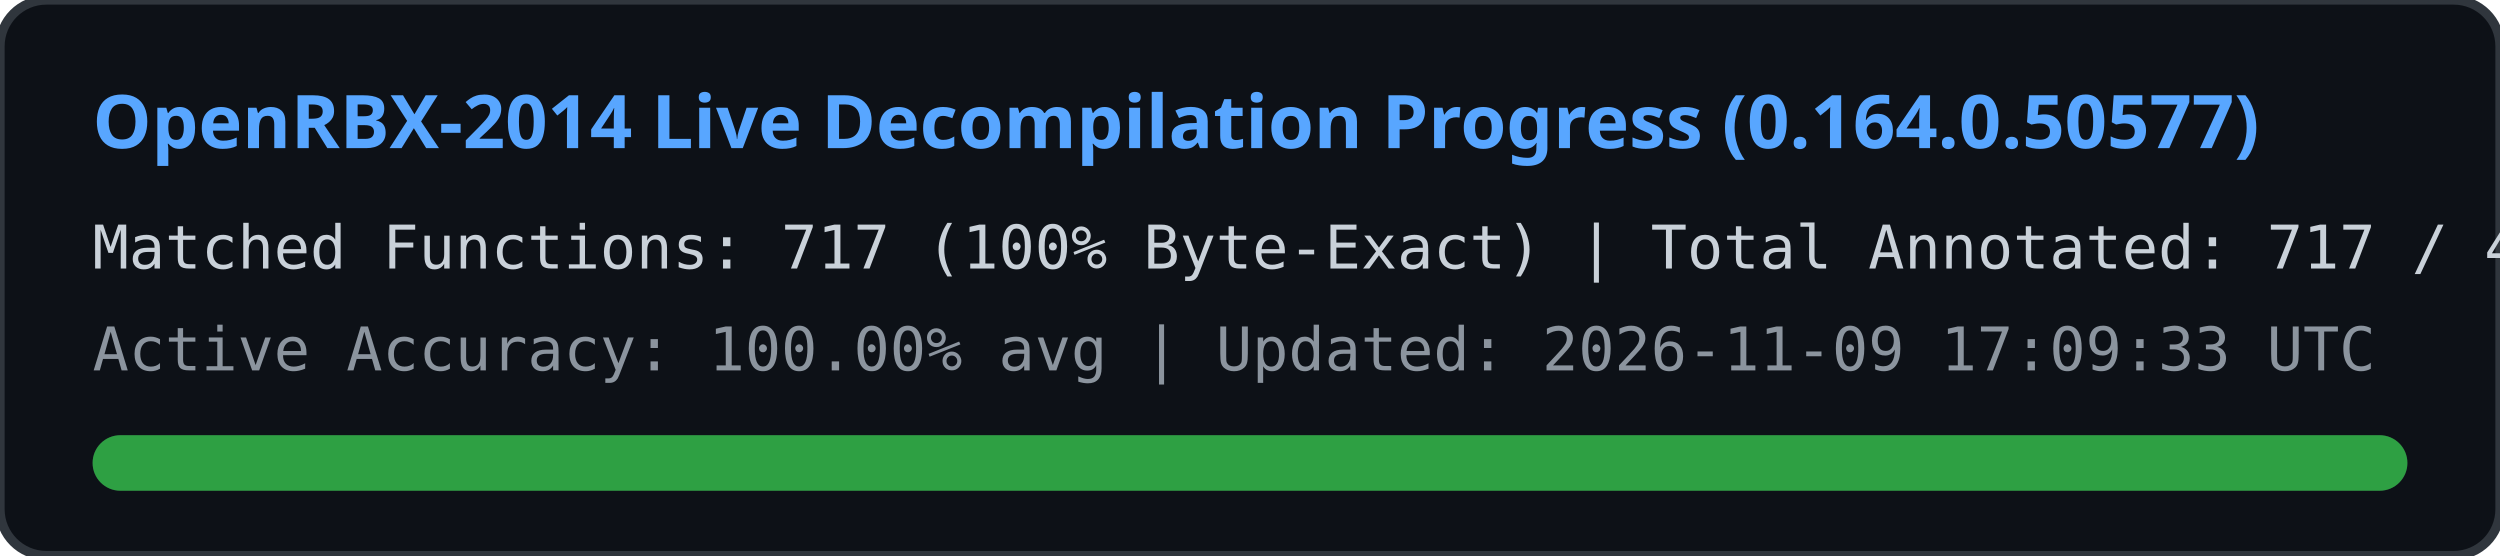
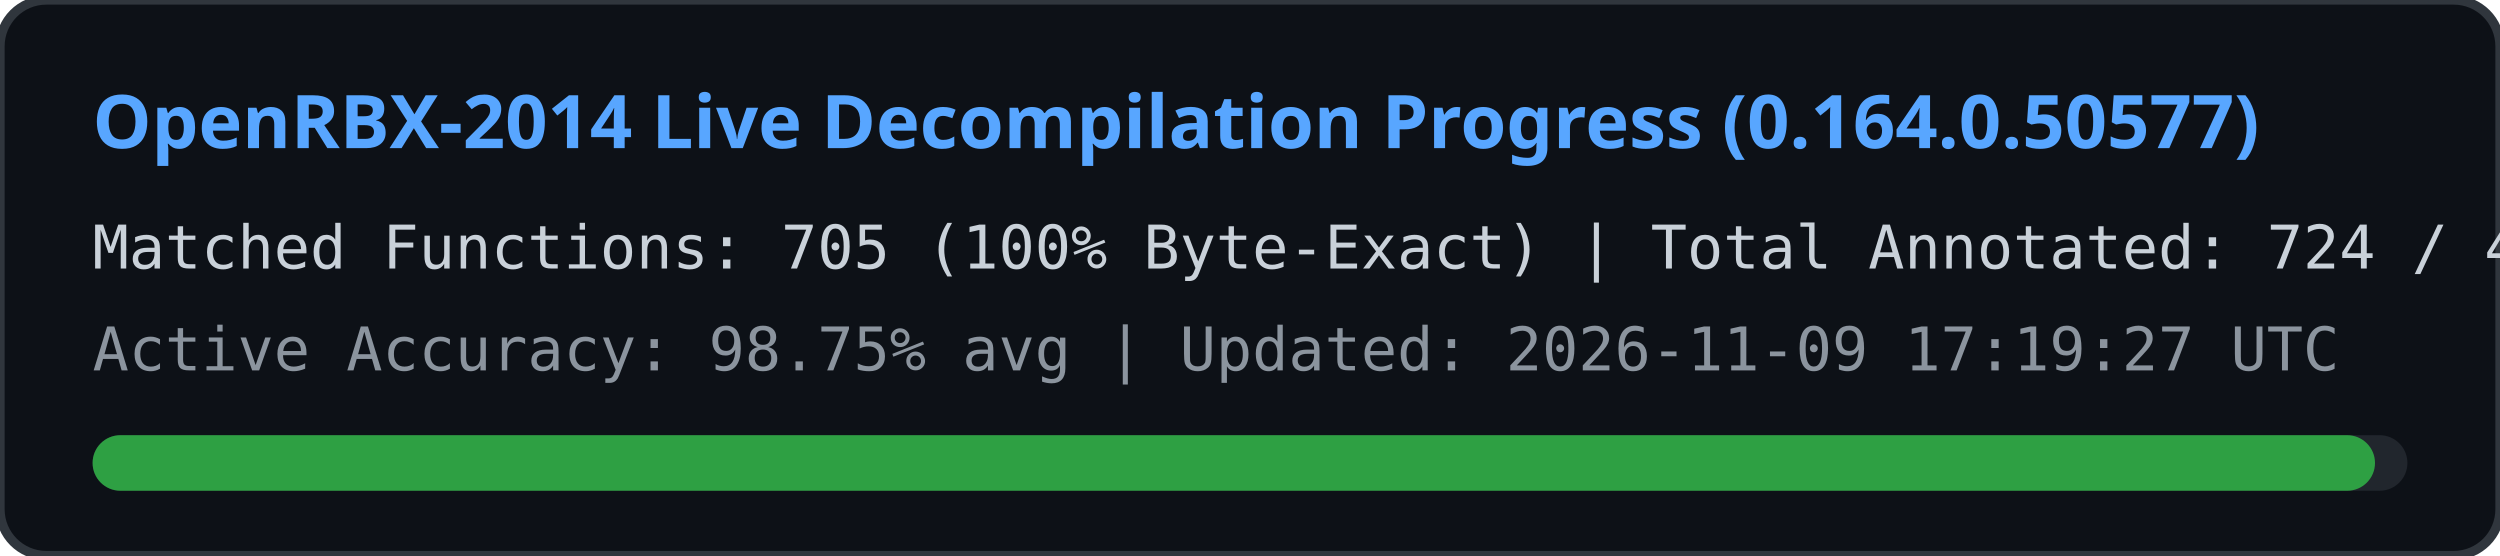
<svg xmlns="http://www.w3.org/2000/svg" width="540" height="120" viewBox="0 0 540 120">
  <rect width="540" height="120" rx="10" fill="#0d1117" stroke="#30363d" stroke-width="2" />
  <text x="20" y="32" fill="#58a6ff" font-family="Segoe UI, Ubuntu, sans-serif" font-size="16" font-weight="bold">
    OpenRBX-2014 Live Decompilation Progress (0.164.0.50577)
  </text>
  <text x="20" y="58" fill="#c9d1d9" font-family="Consolas, monospace" font-size="13">
-     Matched Functions: 717 (100% Byte-Exact) | Total Annotated: 717 / 40561
+     Matched Functions: 705 (100% Byte-Exact) | Total Annotated: 724 / 40561
  </text>
  <text x="20" y="80" fill="#8b949e" font-family="Consolas, monospace" font-size="13">
-     Active Accuracy: 100.00% avg | Updated: 2026-11-09 17:09:33 UTC
+     Active Accuracy: 98.75% avg | Updated: 2026-11-09 17:19:27 UTC
  </text>
  <rect x="20" y="94" width="500" height="12" rx="6" fill="#21262d" />
-   <rect x="20" y="94" width="500" height="12" rx="6" fill="#2ea043" />
+   <rect x="20" y="94" width="493" height="12" rx="6" fill="#2ea043" />
</svg>
